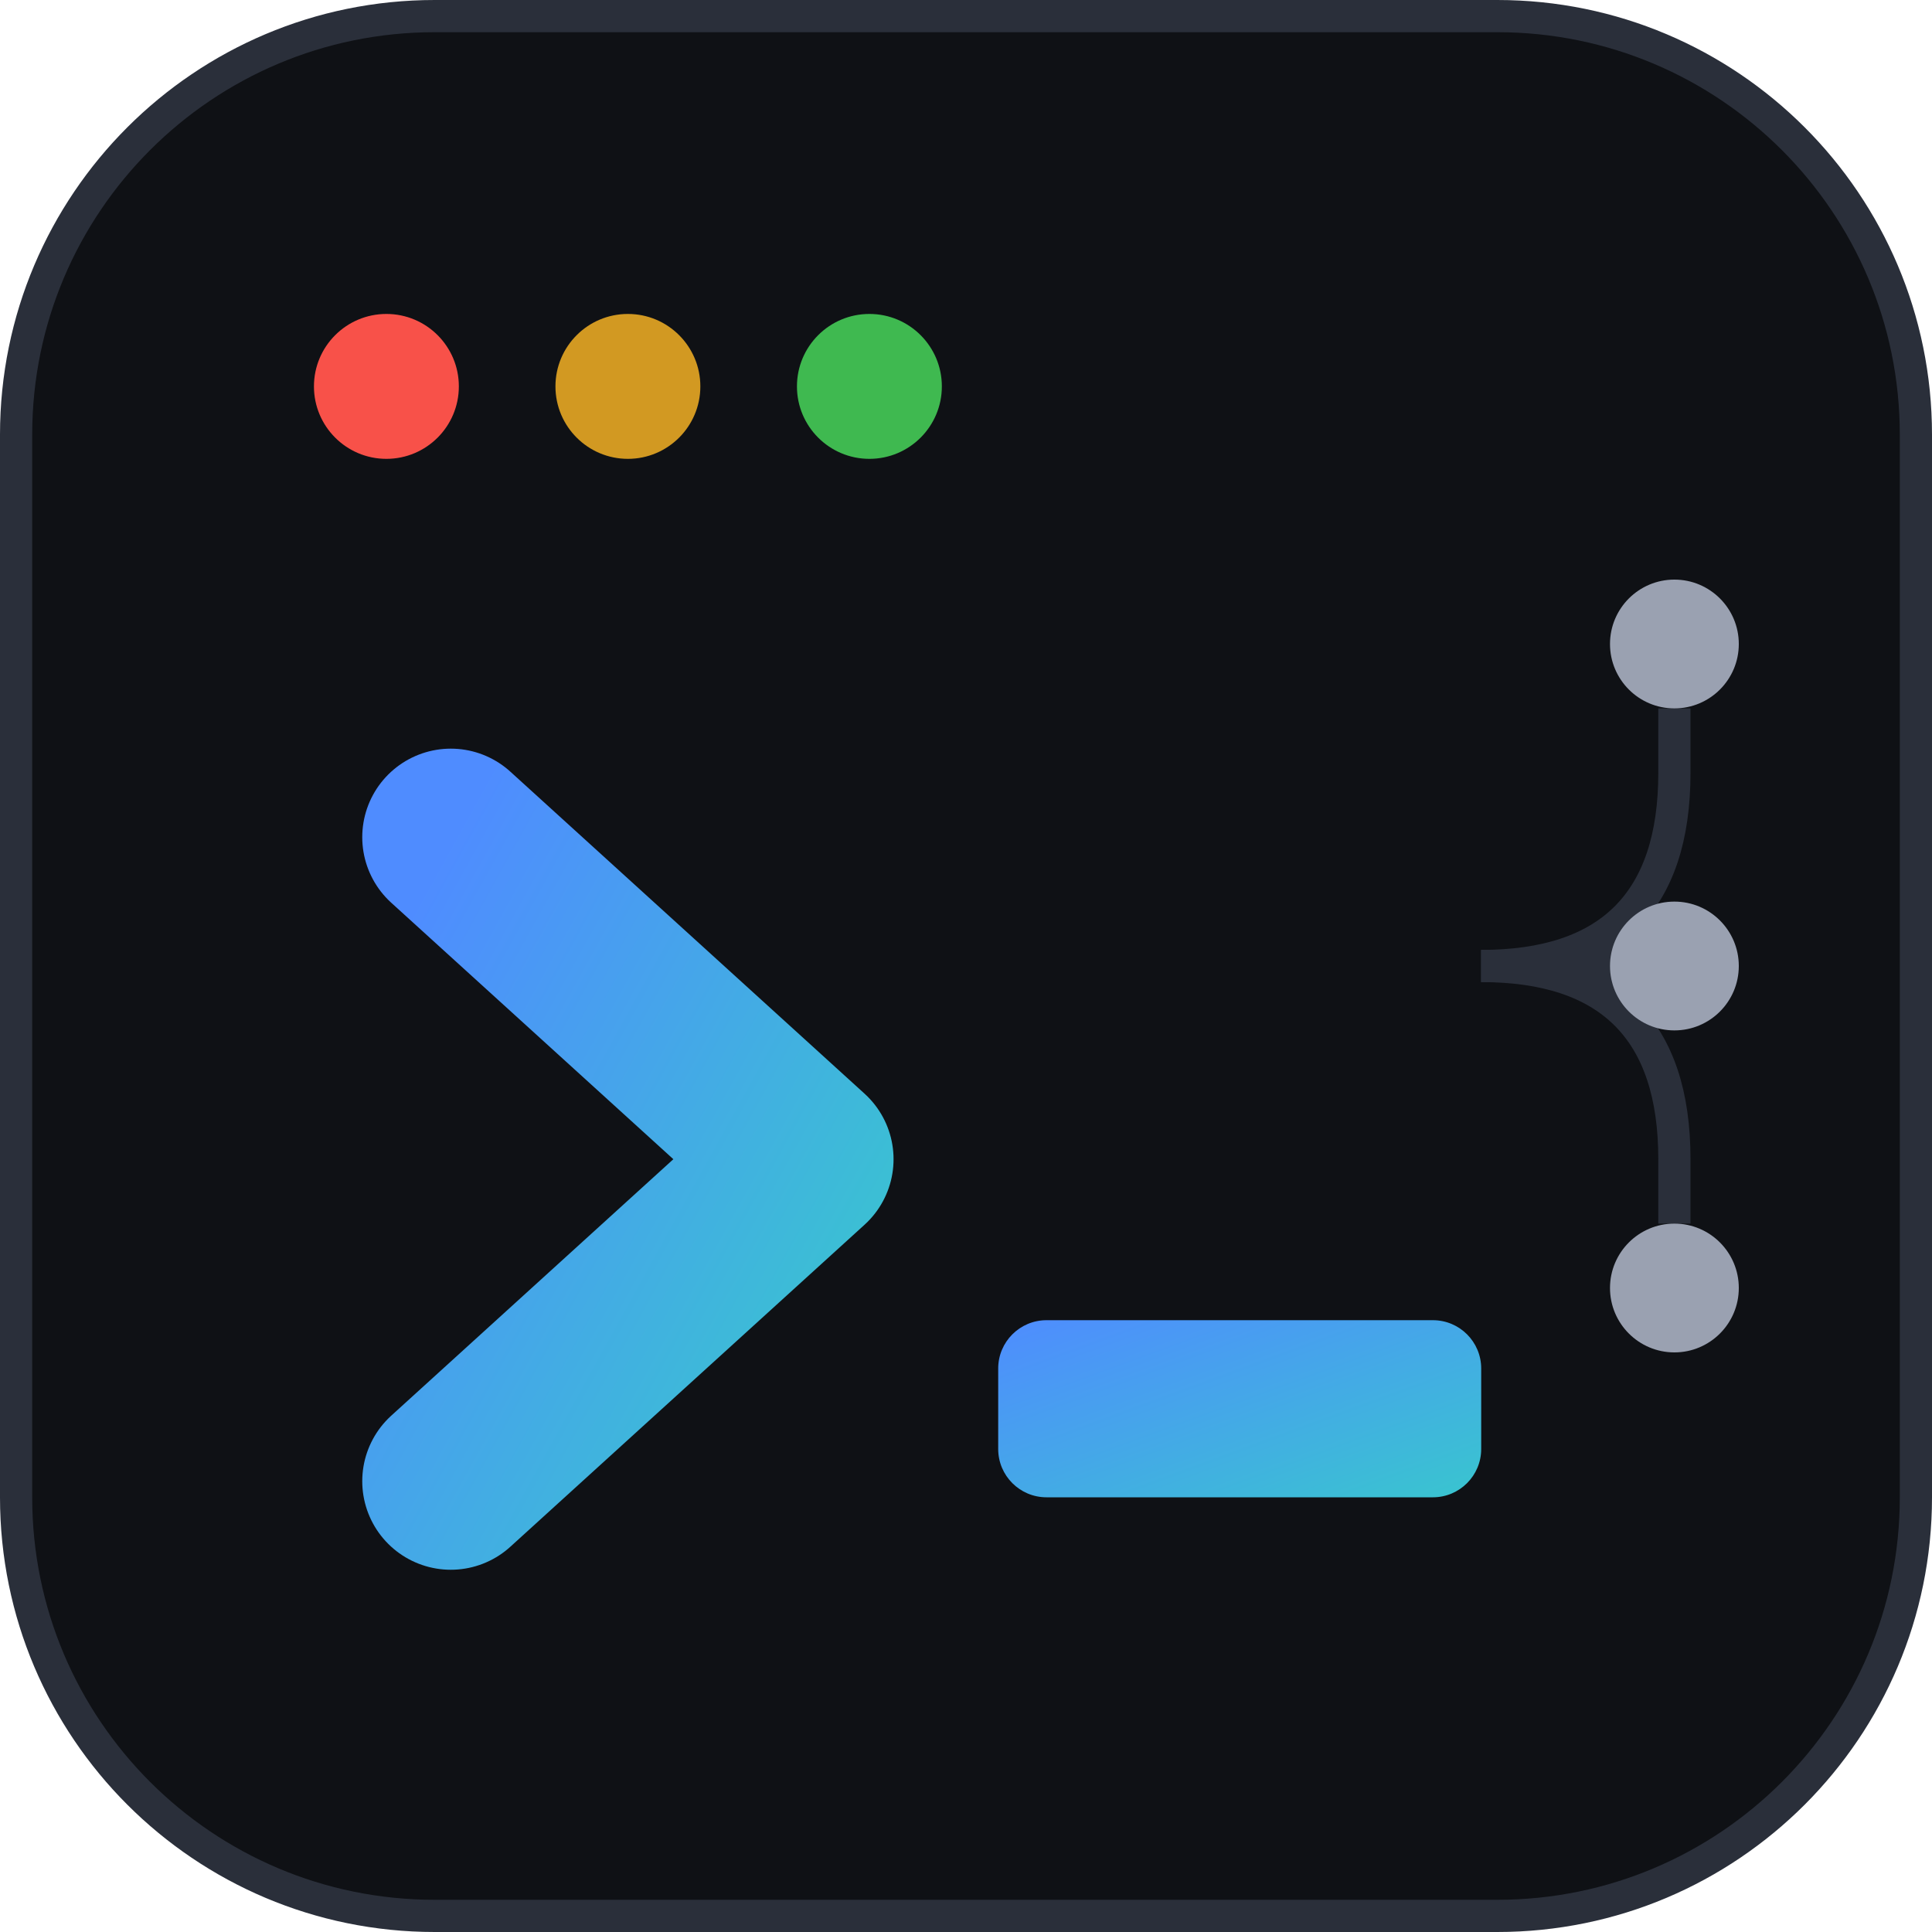
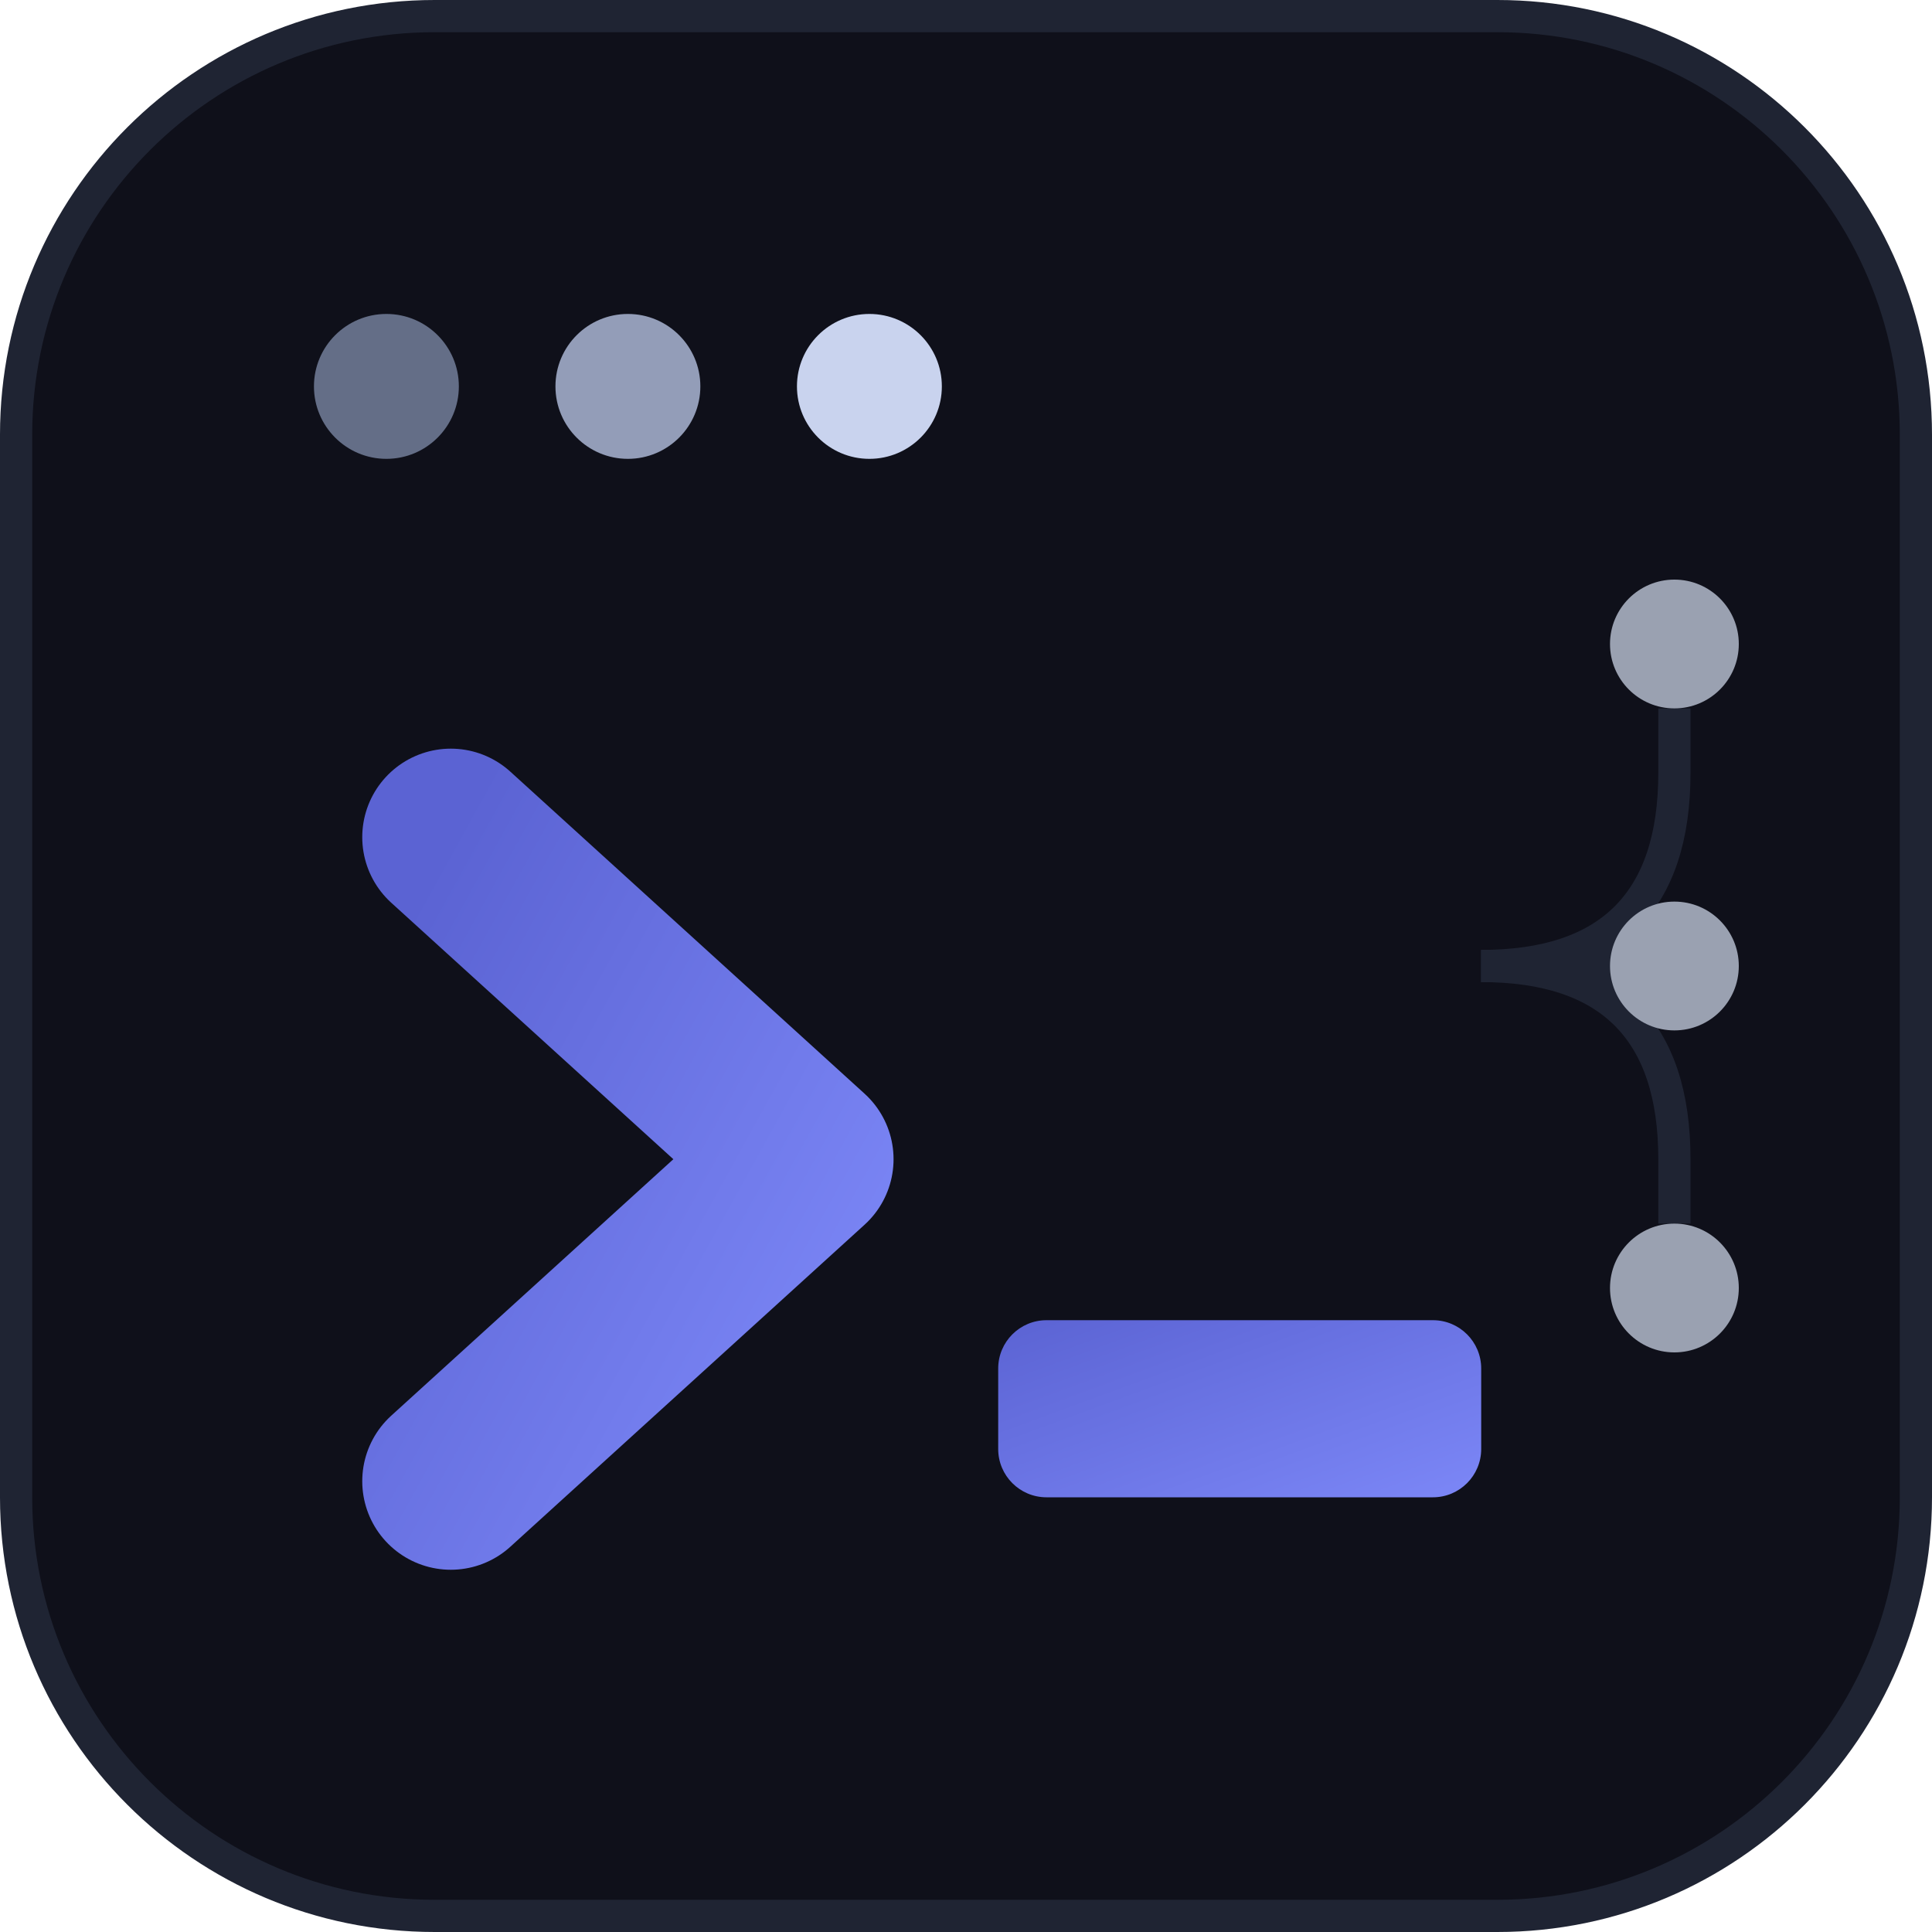
<svg xmlns="http://www.w3.org/2000/svg" width="120" height="120" viewBox="0 0 120 120">
  <defs>
    <linearGradient id="g" x1="0" y1="0" x2="1" y2="1">
-       <stop offset="0" stop-color="#4f8cff" />
-       <stop offset="1" stop-color="#39c5cf" />
+       <stop offset="0" stop-color="#5b63d3" />
+       <stop offset="1" stop-color="#7c87f7" />
    </linearGradient>
  </defs>
-   <rect x="1" y="1" width="118" height="118" rx="26" fill="#0f1115" stroke="#2a2f3a" stroke-width="2" />
-   <circle cx="24" cy="24" r="4.5" fill="#f85149" />
-   <circle cx="39" cy="24" r="4.5" fill="#d29922" />
-   <circle cx="54" cy="24" r="4.5" fill="#3fb950" />
+   <rect x="1" y="1" width="118" height="118" rx="26" fill="#0f101a" stroke="#1f2433" stroke-width="2" />
+   <circle cx="24" cy="24" r="4.5" fill="#646e87" />
+   <circle cx="39" cy="24" r="4.5" fill="#939db8" />
+   <circle cx="54" cy="24" r="4.5" fill="#c9d3ee" />
  <polyline points="28,52 50,72 28,92" fill="none" stroke="url(#g)" stroke-width="11" stroke-linecap="round" stroke-linejoin="round" />
  <rect x="62" y="82" width="30" height="11" rx="3" fill="url(#g)" />
-   <g stroke="#2a2f3a" stroke-width="2" fill="none">
+   <g stroke="#1f2433" stroke-width="2" fill="none">
    <path d="M92 60 Q104 60 104 48 L104 44" />
    <path d="M92 60 L104 60" />
    <path d="M92 60 Q104 60 104 72 L104 76" />
  </g>
  <circle cx="104" cy="40" r="4" fill="#9aa1b1" />
  <circle cx="104" cy="60" r="4" fill="#9aa1b1" />
  <circle cx="104" cy="80" r="4" fill="#9aa1b1" />
</svg>
